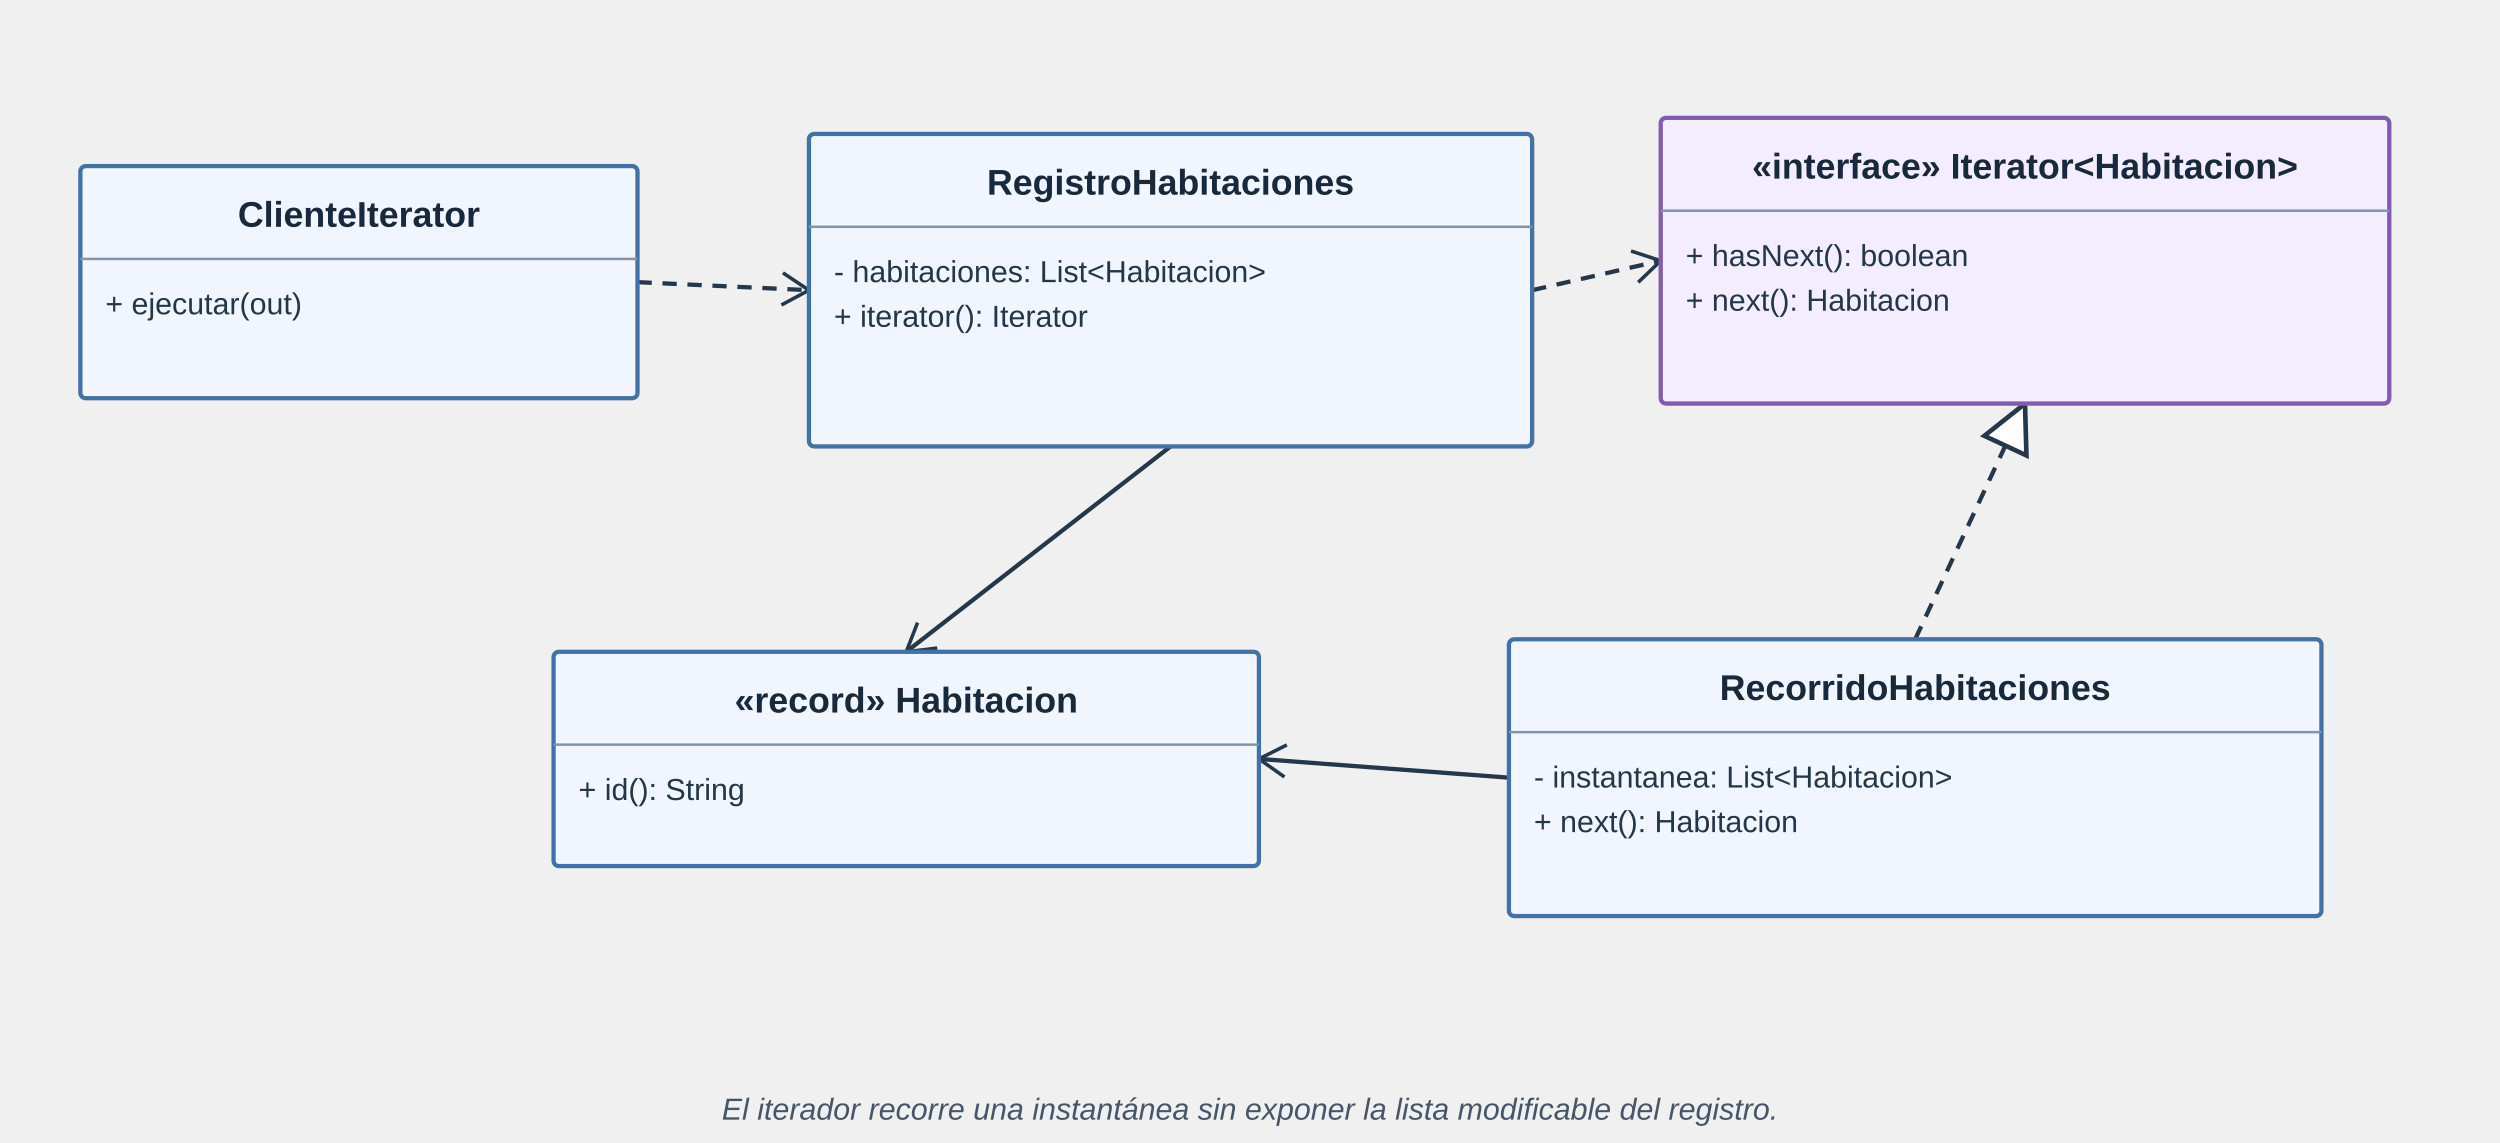
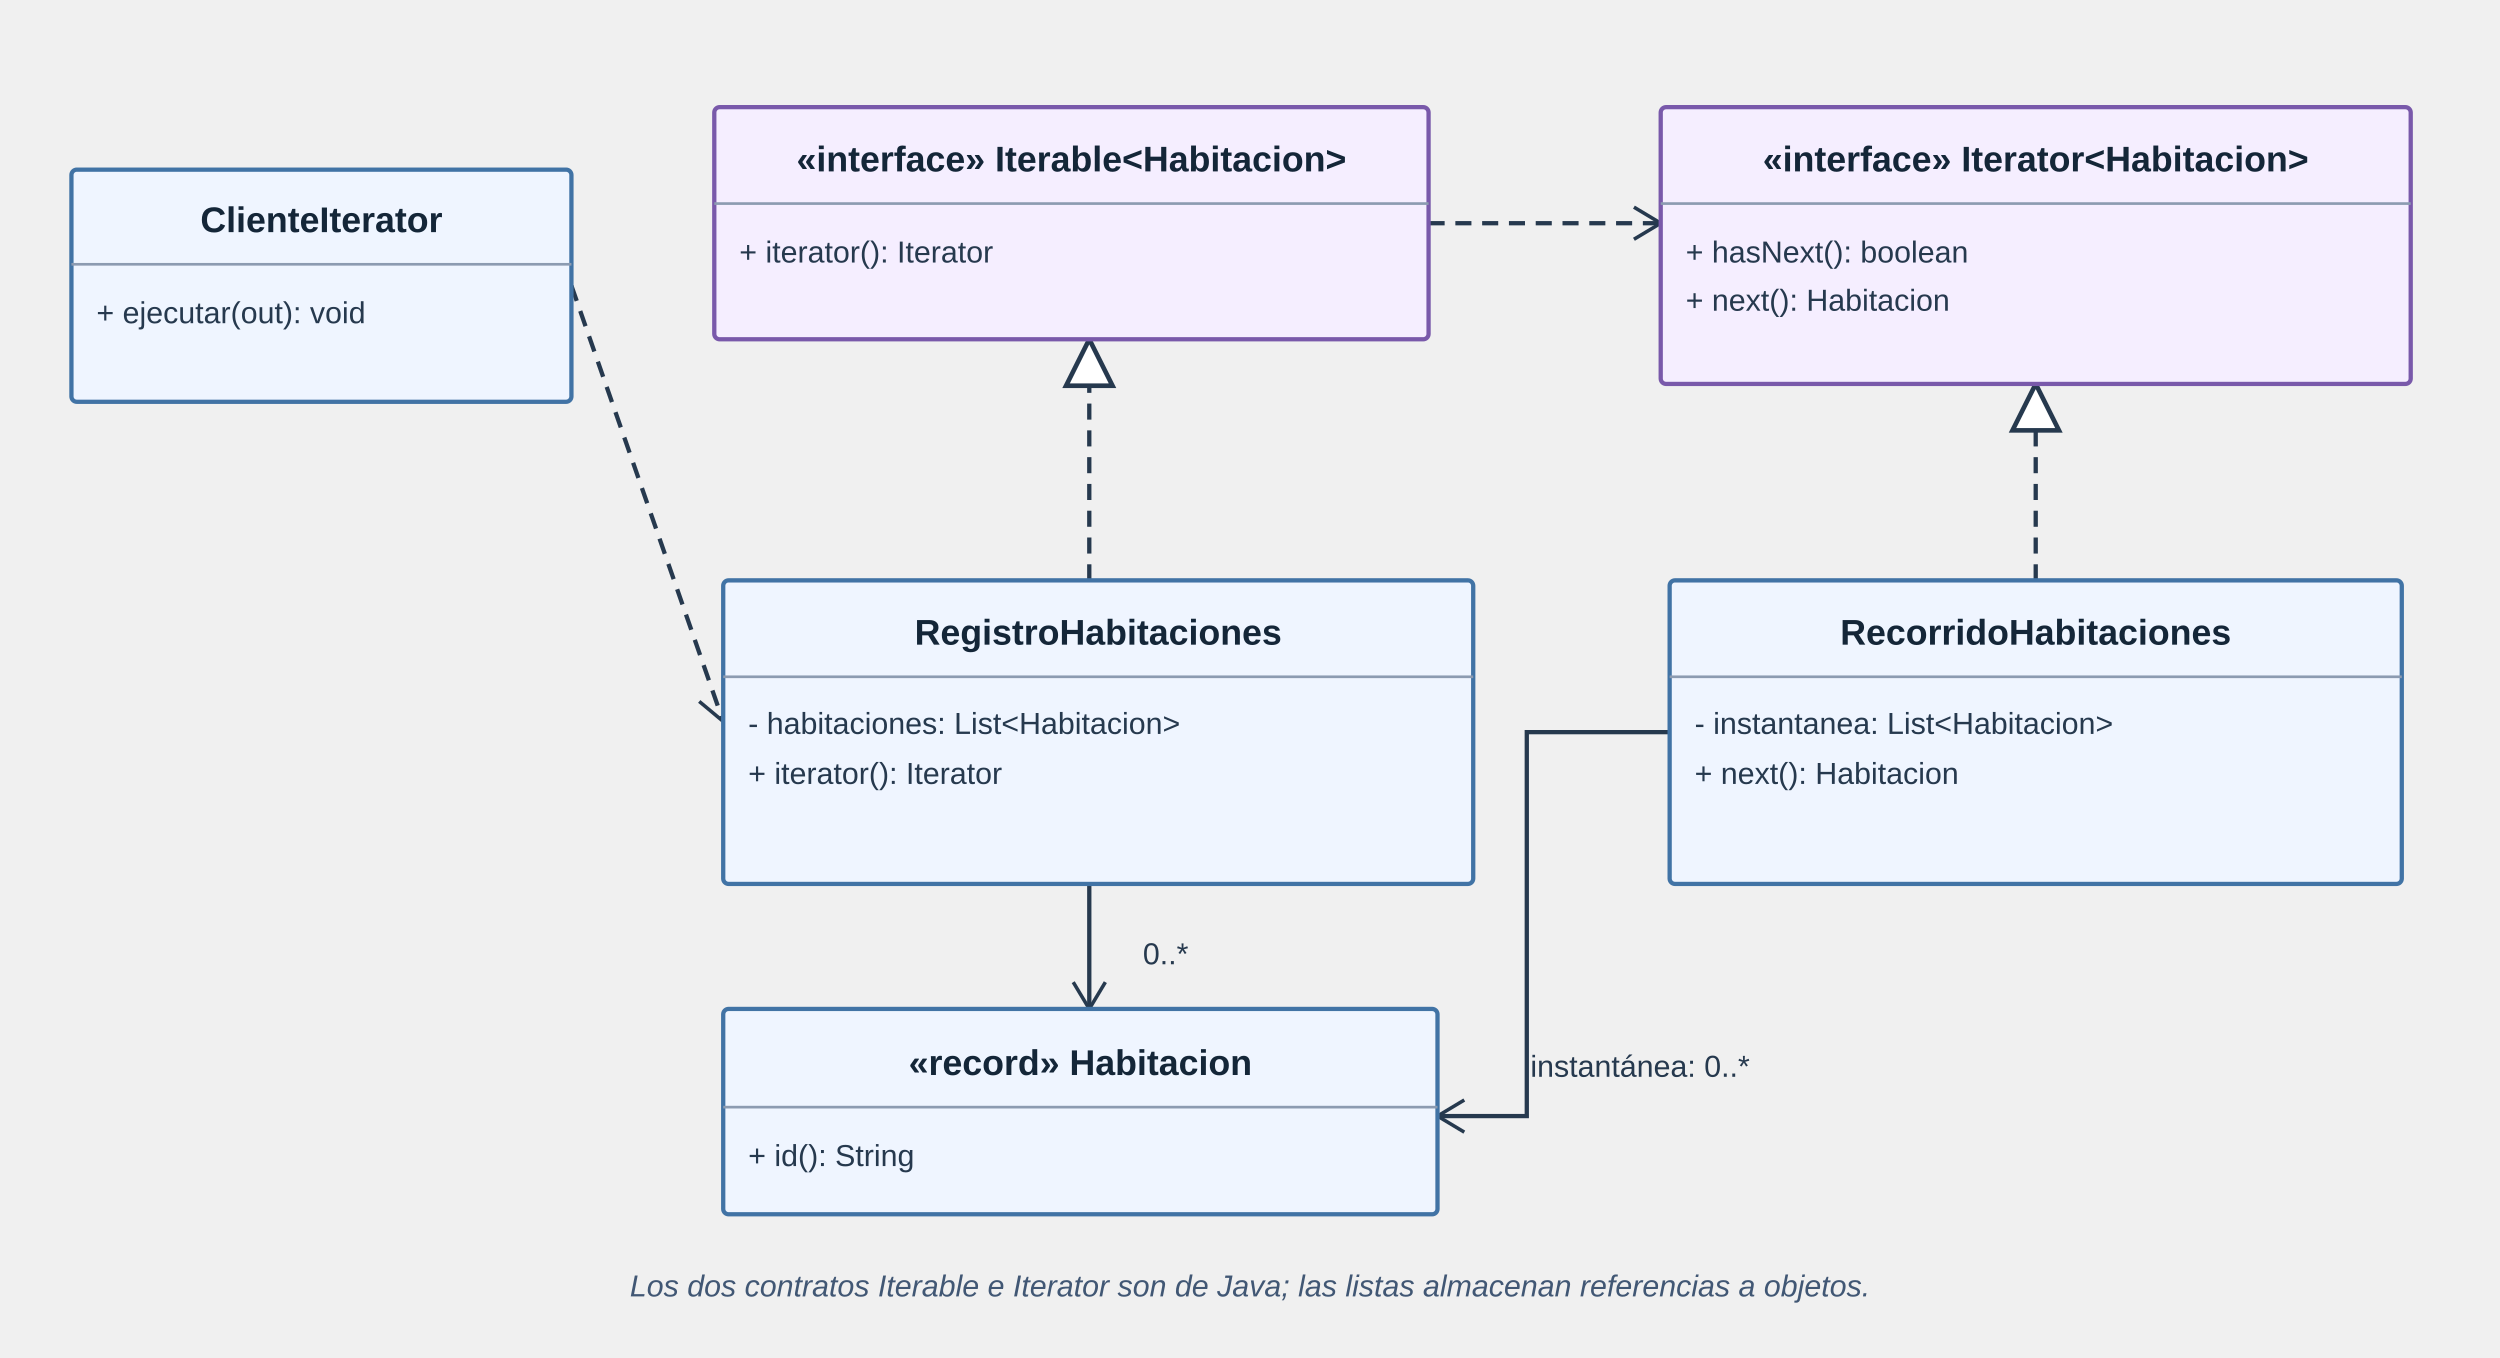
- <svg xmlns="http://www.w3.org/2000/svg" width="1400" height="640" viewBox="0 0 1400 640" role="img" aria-labelledby="titulo descripcion">
+ <svg xmlns="http://www.w3.org/2000/svg" width="1400" height="760" viewBox="0 0 1400 760" role="img" aria-labelledby="titulo descripcion">
  <defs>
    <marker id="tri" viewBox="0 0 24 24" markerWidth="13" markerHeight="13" refX="22" refY="12" orient="auto">
-       <path d="M2 2 L22 12 L2 22 Z" fill="white" stroke="#25374a" stroke-width="2" />
+       <path d="M2 2 L22 12 L2 22 Z" fill="white" stroke="#26394e" stroke-width="2" />
    </marker>
    <marker id="open" viewBox="0 0 24 24" markerWidth="10" markerHeight="10" refX="22" refY="12" orient="auto">
-       <path d="M7 3 L22 12 L7 21" fill="none" stroke="#25374a" stroke-width="2" />
+       <path d="M7 3 L22 12 L7 21" fill="none" stroke="#26394e" stroke-width="2" />
    </marker>
  </defs>
-   <style>.box{fill:#f1f5ff;stroke:#4272a5;stroke-width:2.4}.iface{fill:#f4ecff;stroke:#825cac;stroke-width:2.4}.sep{stroke:#8194ad;stroke-width:1.4}.title{fill:#18283d;font:700 20px Arial,sans-serif;text-anchor:middle}.body{fill:#23364a;font:17px Arial,sans-serif}.edge{fill:none;stroke:#25374a;stroke-width:2.4}.dash{stroke-dasharray:8 6}.note{fill:#475569;font:italic 17px Arial,sans-serif;text-anchor:middle}</style>
-   <path class="edge dash" d="M357 158 L453 162.5" marker-end="url(#open)" />
-   <path class="edge dash" d="M858 162.5 L930 146" marker-end="url(#open)" />
-   <path class="edge dash" d="M1072.5 358 L1134 226" marker-end="url(#tri)" />
-   <path class="edge" d="M655.5 250 L507.5 365" marker-end="url(#open)" />
-   <path class="edge" d="M845 435.5 L705 425" marker-end="url(#open)" />
-   <rect x="45" y="93" width="312" height="130" rx="3" class="box" />
-   <text class="title" x="201" y="127">ClienteIterator</text>
-   <path class="sep" d="M45 145 H357" />
-   <text class="body" x="59" y="176">+ ejecutar(out)</text>
-   <rect x="453" y="75" width="405" height="175" rx="3" class="box" />
-   <text class="title" x="655.5" y="109">RegistroHabitaciones</text>
-   <path class="sep" d="M453 127 H858" />
-   <text class="body" x="467" y="158">- habitaciones: List&lt;Habitacion&gt;</text>
-   <text class="body" x="467" y="183">+ iterator(): Iterator</text>
-   <rect x="930" y="66" width="408" height="160" rx="3" class="iface" />
-   <text class="title" x="1134" y="100">«interface» Iterator&lt;Habitacion&gt;</text>
-   <path class="sep" d="M930 118 H1338" />
-   <text class="body" x="944" y="149">+ hasNext(): boolean</text>
+   <style>
+ .box{fill:#eff5ff;stroke:#4173a5;stroke-width:2.4}.iface{fill:#f5eeff;stroke:#7959aa;stroke-width:2.4}
+ .sep{stroke:#8c9bb1;stroke-width:1.5}.edge{fill:none;stroke:#26394e;stroke-width:2.4}
+ .dash{stroke-dasharray:9 6}.title{fill:#142638;font:700 20px Arial,sans-serif;text-anchor:middle}
+ .body{fill:#26394e;font:17px Arial,sans-serif}.note{fill:#415774;font:italic 17px Arial,sans-serif;text-anchor:middle}
+ </style>
+   <path class="edge dash" d="M320 160 L405 404" marker-end="url(#open)" />
+   <path class="edge dash" d="M610 325 V190" marker-end="url(#tri)" />
+   <path class="edge dash" d="M1140 325 V215" marker-end="url(#tri)" />
+   <path class="edge dash" d="M800 125 H930" marker-end="url(#open)" />
+   <path class="edge" d="M610 495 V565" marker-end="url(#open)" />
+   <text x="640" y="540" class="body">0..*</text>
+   <path class="edge" d="M935 410 H855 V625 H805" marker-end="url(#open)" />
+   <text x="857" y="603" class="body">instantánea: 0..*</text>
+   <rect class="box" x="40" y="95" width="280" height="130" rx="3" />
+   <text class="title" x="180" y="130">ClienteIterator</text>
+   <path class="sep" d="M40 148 H320" />
+   <text class="body" x="54" y="181">+ ejecutar(out): void</text>
+   <rect class="iface" x="400" y="60" width="400" height="130" rx="3" />
+   <text class="title" x="600" y="96">«interface» Iterable&lt;Habitacion&gt;</text>
+   <path class="sep" d="M400 114 H800" />
+   <text class="body" x="414" y="147">+ iterator(): Iterator</text>
+   <rect class="iface" x="930" y="60" width="420" height="155" rx="3" />
+   <text class="title" x="1140" y="96">«interface» Iterator&lt;Habitacion&gt;</text>
+   <path class="sep" d="M930 114 H1350" />
+   <text class="body" x="944" y="147">+ hasNext(): boolean</text>
  <text class="body" x="944" y="174">+ next(): Habitacion</text>
-   <rect x="845" y="358" width="455" height="155" rx="3" class="box" />
-   <text class="title" x="1072.5" y="392">RecorridoHabitaciones</text>
-   <path class="sep" d="M845 410 H1300" />
-   <text class="body" x="859" y="441">- instantanea: List&lt;Habitacion&gt;</text>
-   <text class="body" x="859" y="466">+ next(): Habitacion</text>
-   <rect x="310" y="365" width="395" height="120" rx="3" class="box" />
-   <text class="title" x="507.5" y="399">«record» Habitacion</text>
-   <path class="sep" d="M310 417 H705" />
-   <text class="body" x="324" y="448">+ id(): String</text>
-   <text class="note" x="700" y="627">El iterador recorre una instantánea sin exponer la lista modificable del registro.</text>
+   <rect class="box" x="405" y="325" width="420" height="170" rx="3" />
+   <text class="title" x="615" y="361">RegistroHabitaciones</text>
+   <path class="sep" d="M405 379 H825" />
+   <text class="body" x="419" y="411">- habitaciones: List&lt;Habitacion&gt;</text>
+   <text class="body" x="419" y="439">+ iterator(): Iterator</text>
+   <rect class="box" x="935" y="325" width="410" height="170" rx="3" />
+   <text class="title" x="1140" y="361">RecorridoHabitaciones</text>
+   <path class="sep" d="M935 379 H1345" />
+   <text class="body" x="949" y="411">- instantanea: List&lt;Habitacion&gt;</text>
+   <text class="body" x="949" y="439">+ next(): Habitacion</text>
+   <rect class="box" x="405" y="565" width="400" height="115" rx="3" />
+   <text class="title" x="605" y="602">«record» Habitacion</text>
+   <path class="sep" d="M405 620 H805" />
+   <text class="body" x="419" y="653">+ id(): String</text>
+   <text class="note" x="700" y="726">Los dos contratos Iterable e Iterator son de Java; las listas almacenan referencias a objetos.</text>
</svg>
